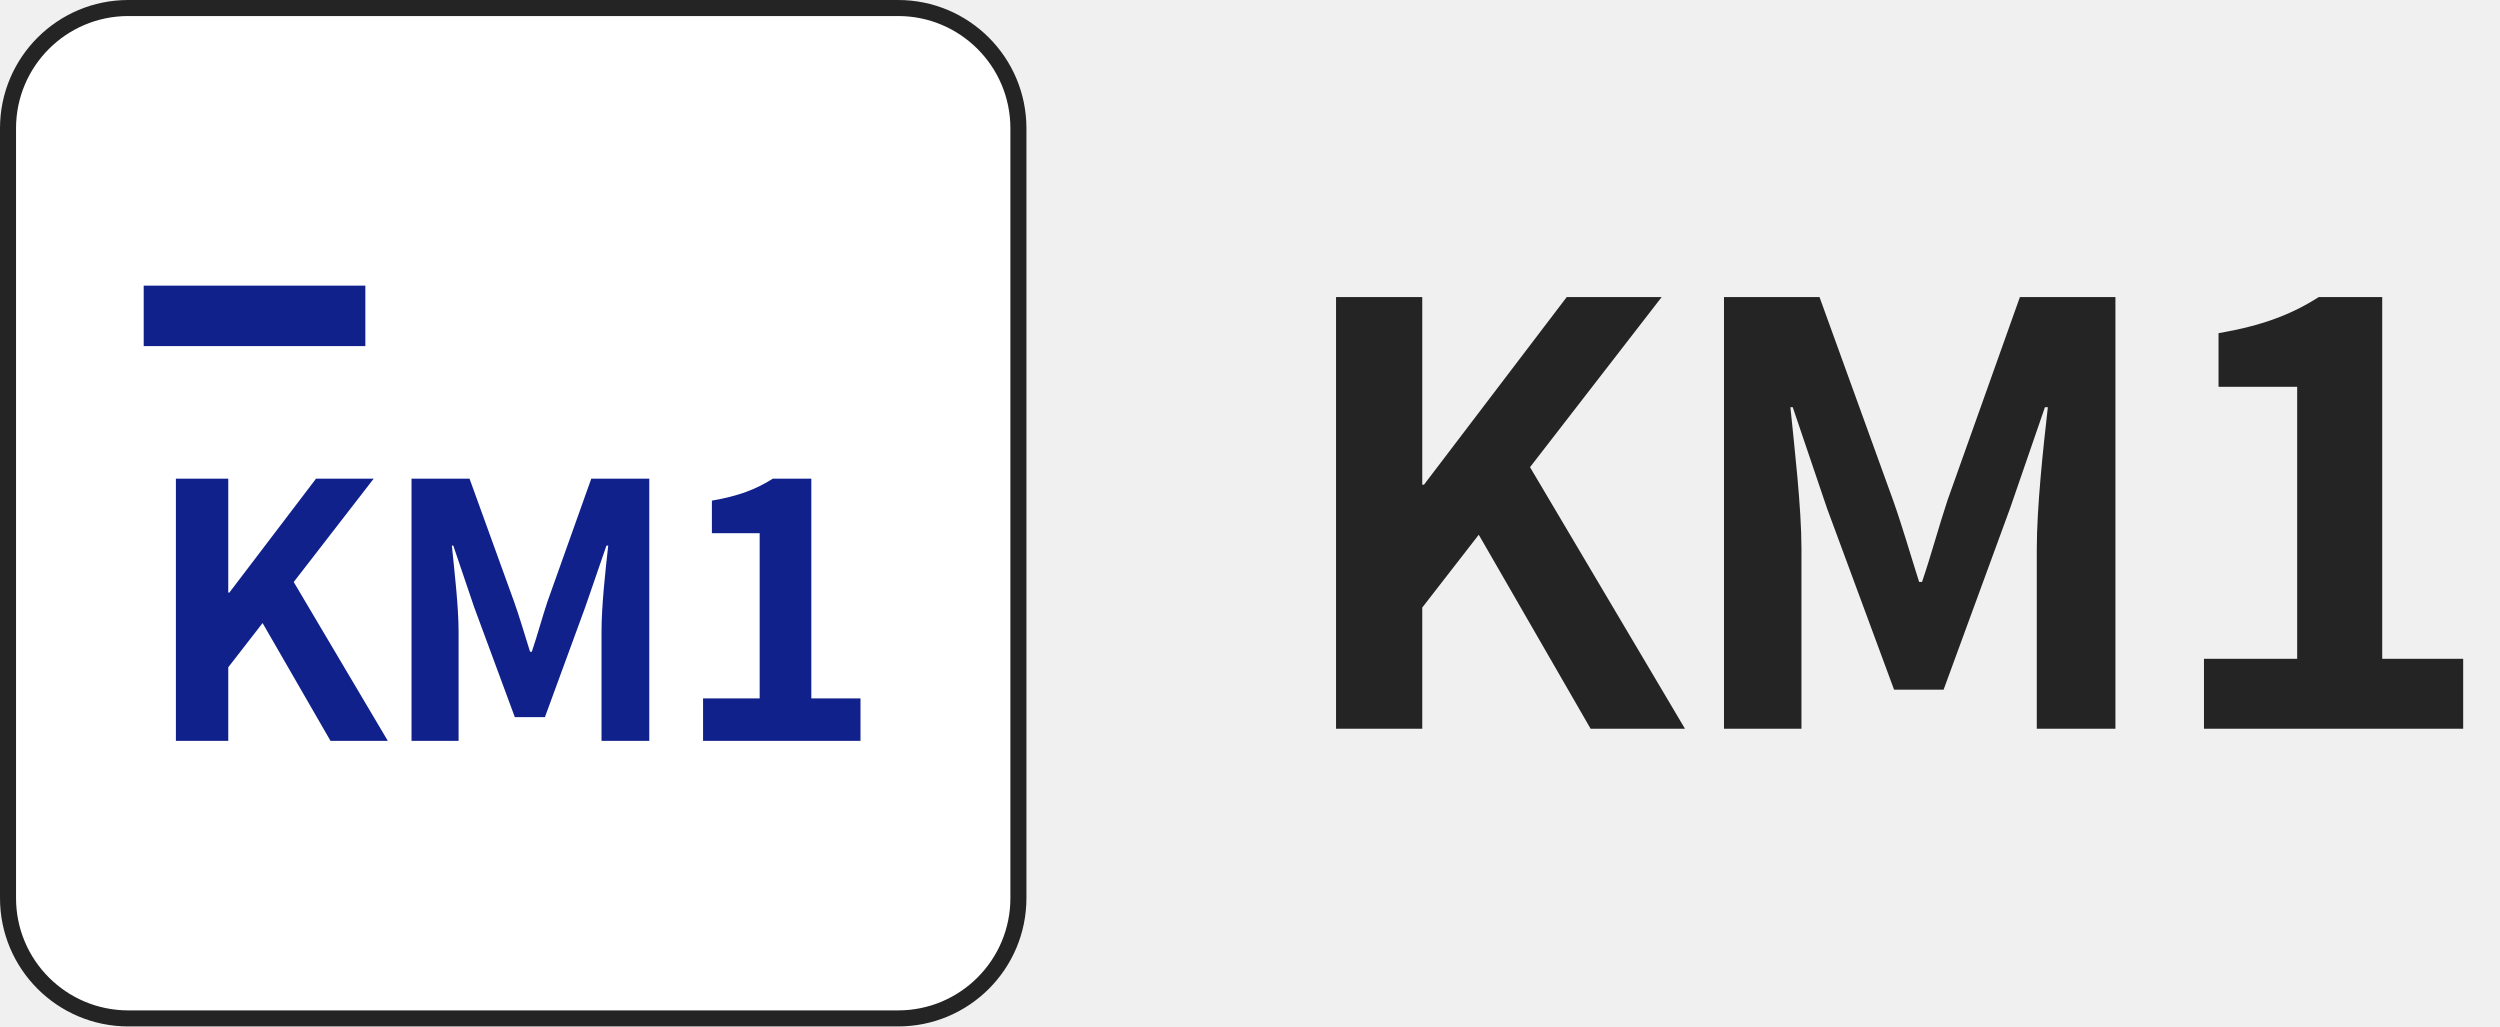
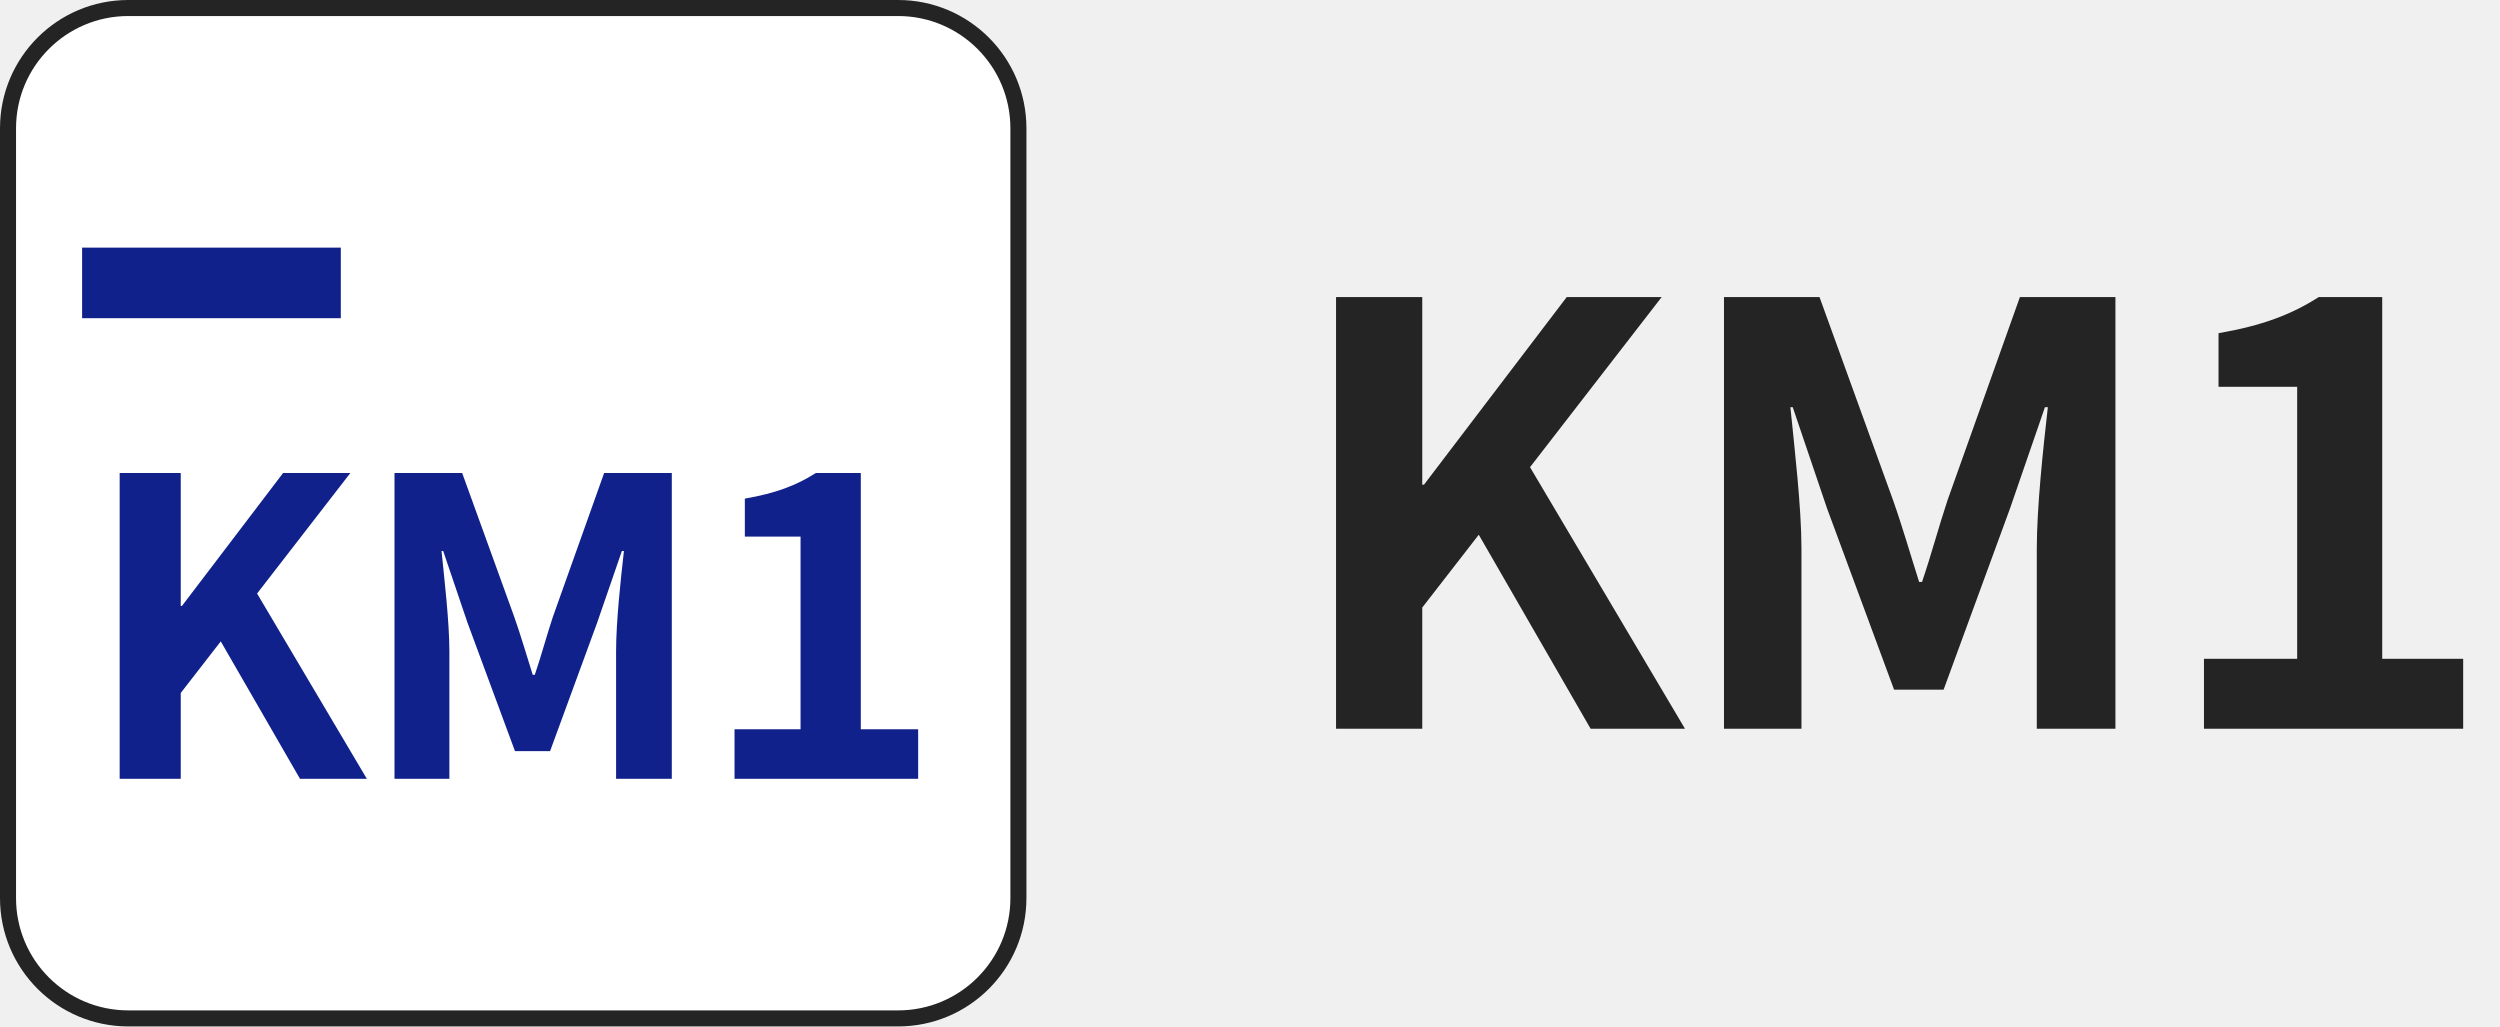
<svg xmlns="http://www.w3.org/2000/svg" width="155.88" height="64" viewBox="0 0 155.88 64">
  <g>
    <rect x="0.5" y="0.5" width="63" height="63" rx="7.50" fill="#FFFFFF" stroke="#242424" stroke-width="1" />
-     <path transform="translate(8.96 29.87) scale(0.02206)" d="M91 740.0H239V532.0L336 407.0L528 740.0H690L424 291.0L650 -1.0H487L242 321.0H239V-1.0H91ZM757.0 740.0H890.0V431.0C890.0 360.0 878.0 258.0 871.0 188.0H875.0L934.0 362.0L1049.0 673.0H1134.0L1248.0 362.0L1308.0 188.0H1313.0C1305.0 258.0 1294.0 360.0 1294.0 431.0V740.0H1429.0V-1.0H1265.0L1141.0 347.0C1126.0 392.0 1113.0 441.0 1097.0 488.0H1092.0C1077.0 441.0 1063.0 392.0 1047.0 347.0L921.0 -1.0H757.0ZM1581.0 740.0H2026.0V620.0H1887.0V-1.0H1778.0C1731.0 29.0 1681.0 48.0 1606.0 61.0V153.0H1741.0V620.0H1581.0Z" fill="#10218B" />
-     <rect x="8.96" y="17.81" width="13.82" height="3.77" fill="#10218B" />
+     <path transform="translate(5.12 29.52) scale(0.02573)" d="M91 740.0H239V532.0L336 407.0L528 740.0H690L424 291.0L650 -1.0H487L242 321.0H239V-1.0H91ZM757.0 740.0H890.0V431.0C890.0 360.0 878.0 258.0 871.0 188.0H875.0L934.0 362.0L1049.0 673.0H1134.0L1248.0 362.0L1308.0 188.0H1313.0C1305.0 258.0 1294.0 360.0 1294.0 431.0V740.0H1429.0V-1.0H1265.0L1141.0 347.0C1126.0 392.0 1113.0 441.0 1097.0 488.0H1092.0C1077.0 441.0 1063.0 392.0 1047.0 347.0L921.0 -1.0H757.0ZM1581.0 740.0H2026.0V620.0H1887.0V-1.0H1778.0C1731.0 29.0 1681.0 48.0 1606.0 61.0V153.0H1741.0V620.0H1581.0Z" fill="#10218B" />
+     <rect x="5.12" y="15.44" width="16.13" height="4.40" fill="#10218B" />
  </g>
  <path transform="translate(80.00 18.56) scale(0.03632)" d="M91 740.0H239V532.0L336 407.0L528 740.0H690L424 291.0L650 -1.0H487L242 321.0H239V-1.0H91ZM757.0 740.0H890.0V431.0C890.0 360.0 878.0 258.0 871.0 188.0H875.0L934.0 362.0L1049.0 673.0H1134.0L1248.0 362.0L1308.0 188.0H1313.0C1305.0 258.0 1294.0 360.0 1294.0 431.0V740.0H1429.0V-1.0H1265.0L1141.0 347.0C1126.0 392.0 1113.0 441.0 1097.0 488.0H1092.0C1077.0 441.0 1063.0 392.0 1047.0 347.0L921.0 -1.0H757.0ZM1581.0 740.0H2026.0V620.0H1887.0V-1.0H1778.0C1731.0 29.0 1681.0 48.0 1606.0 61.0V153.0H1741.0V620.0H1581.0Z" fill="#242424" />
</svg>
